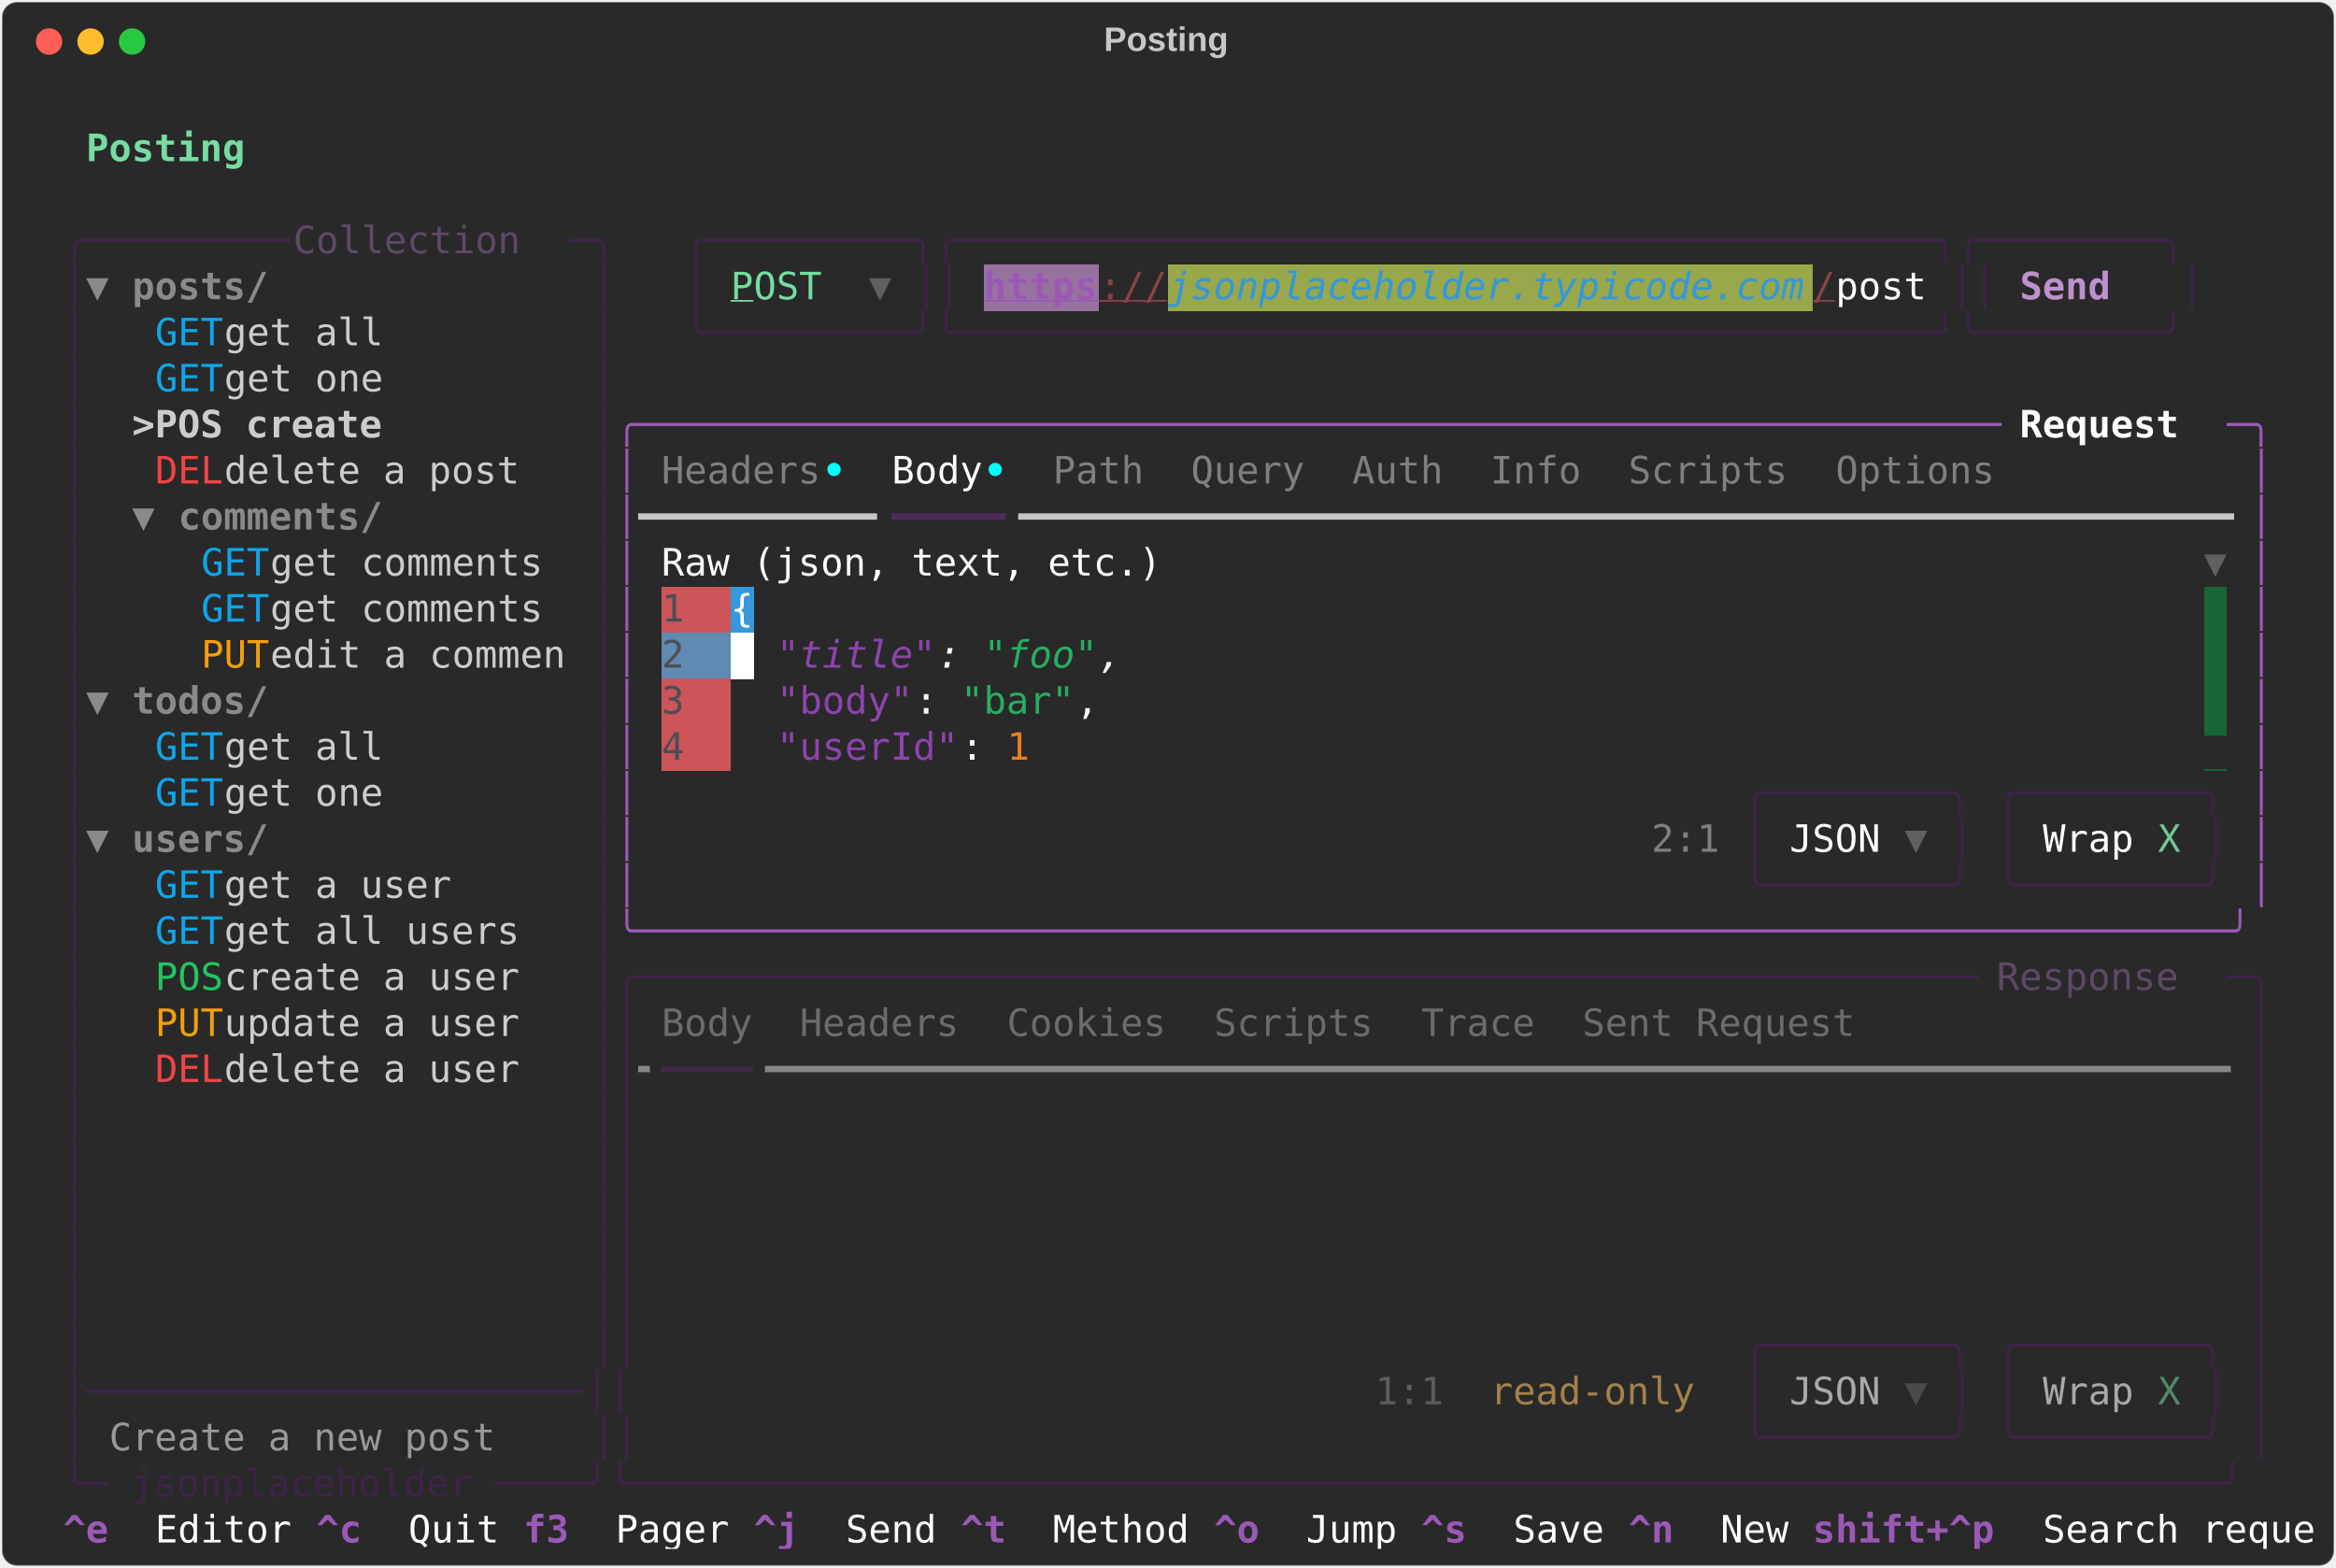
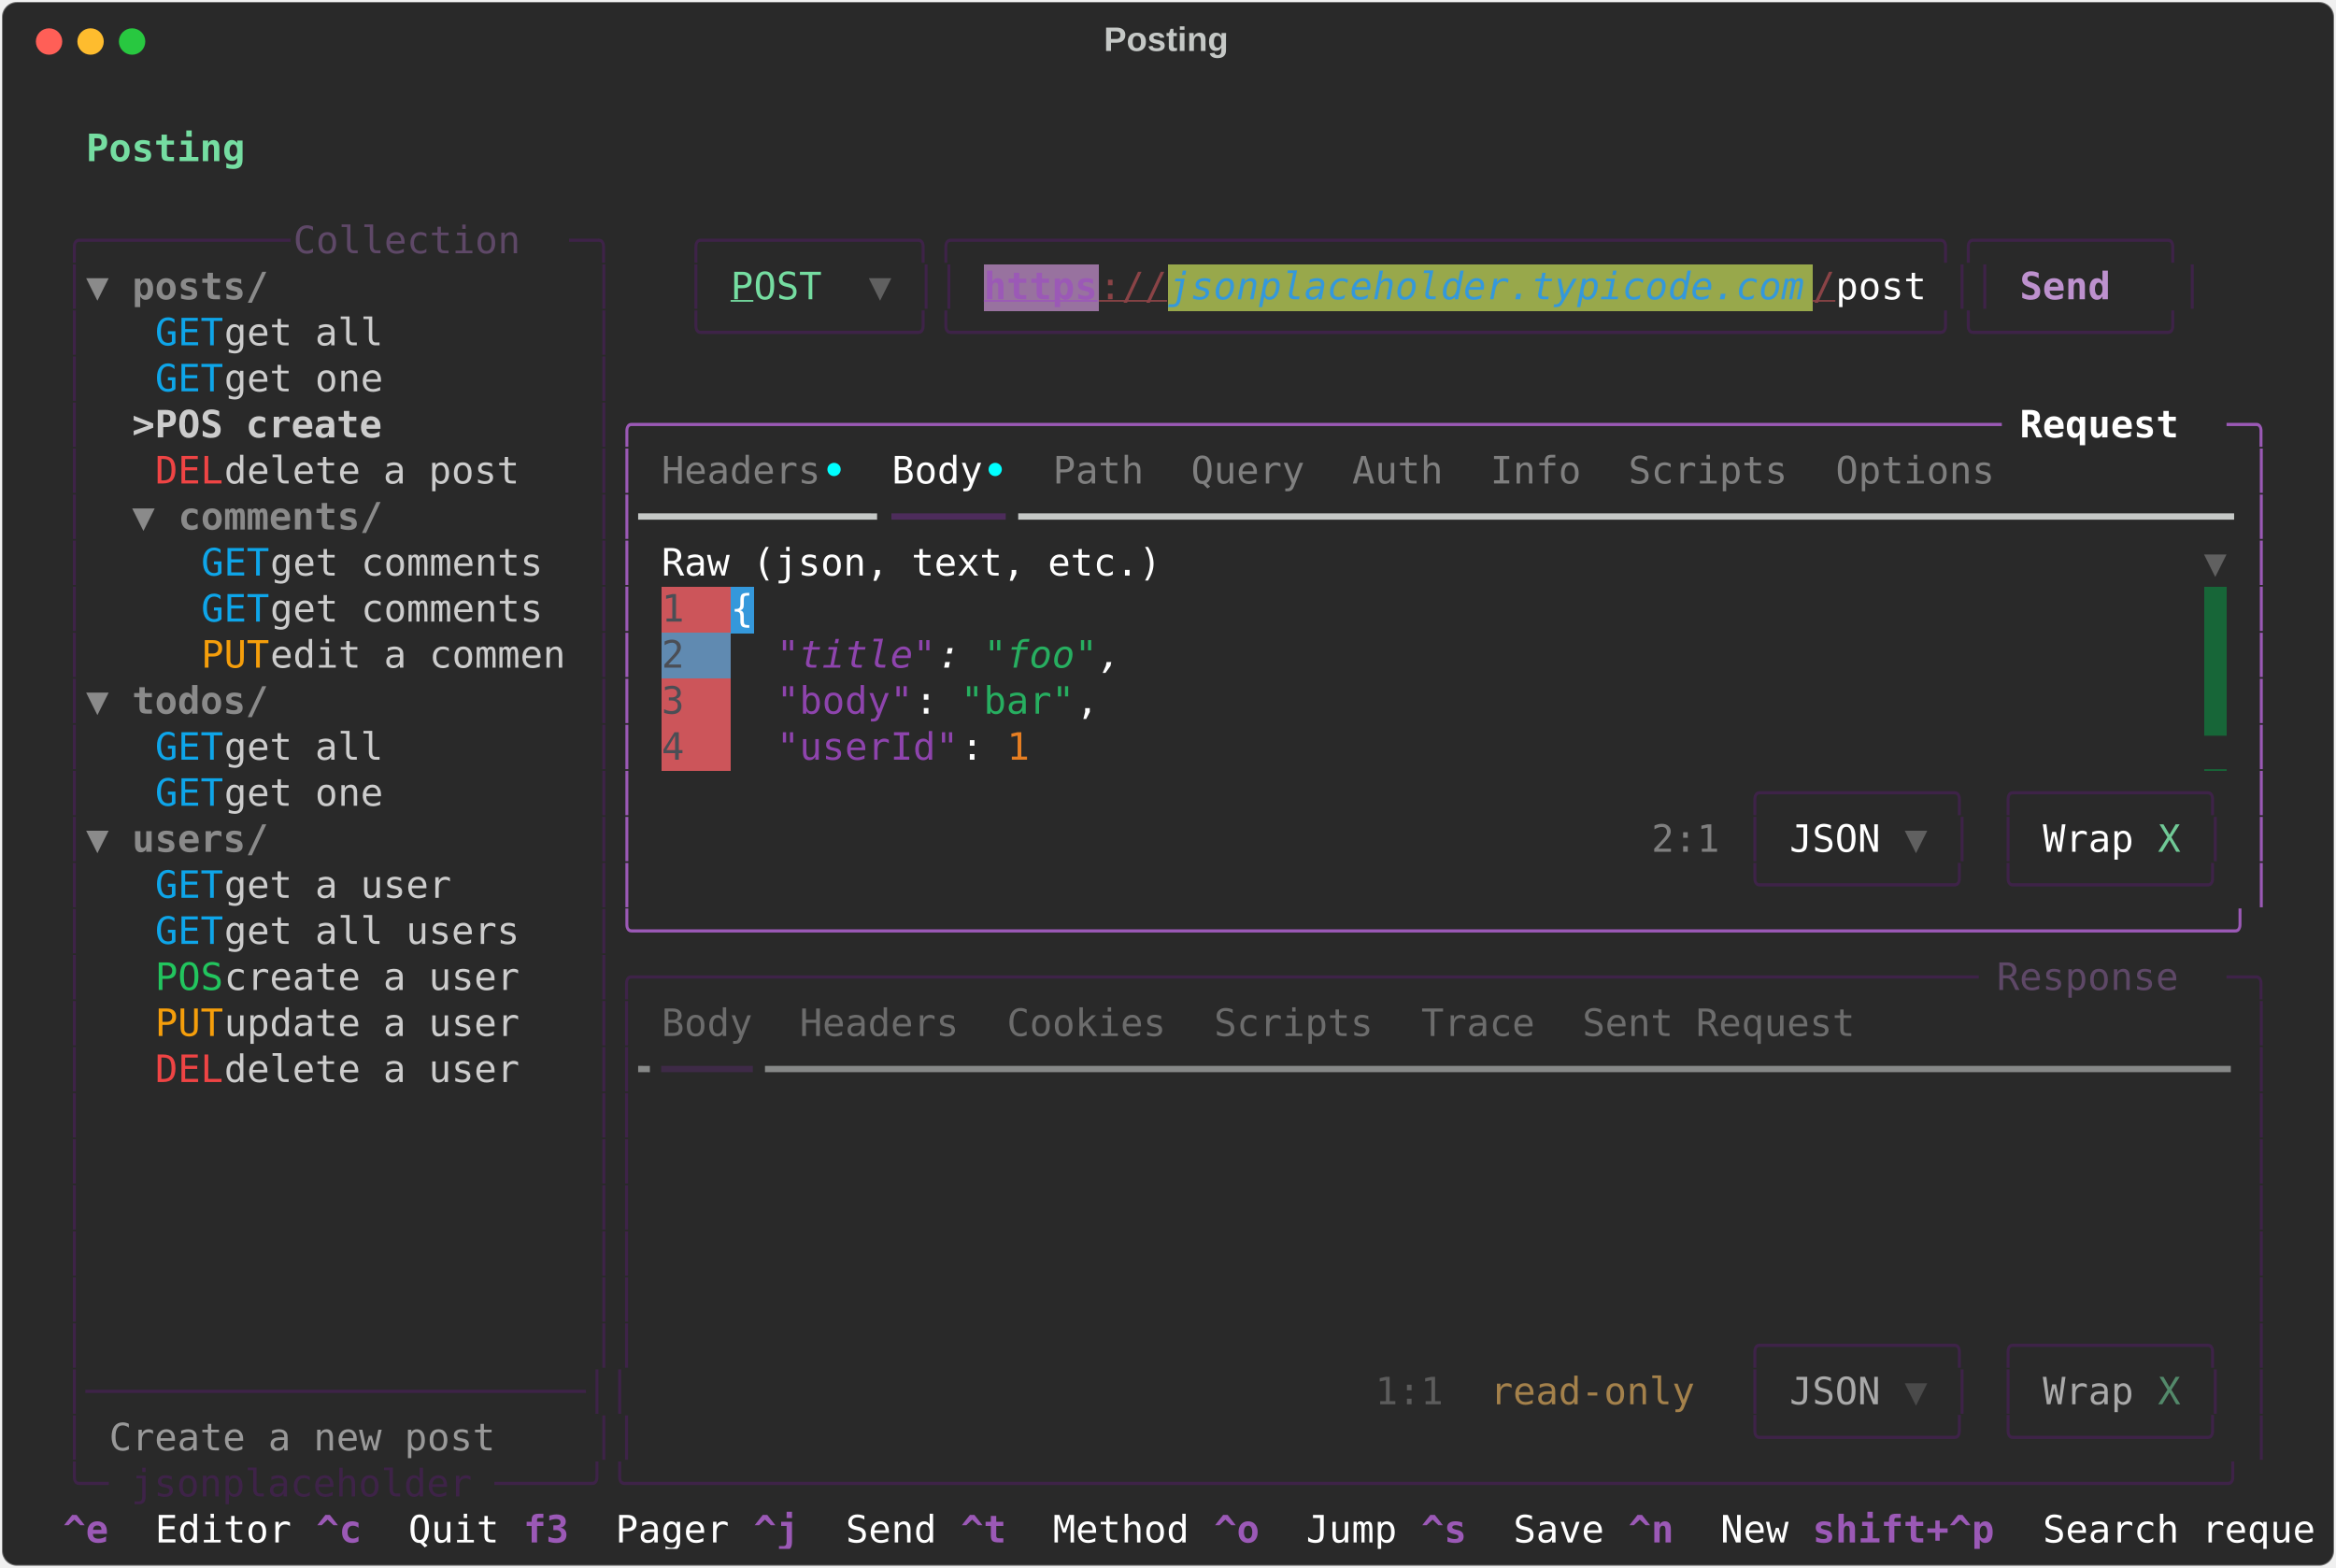
<svg xmlns="http://www.w3.org/2000/svg" class="rich-terminal" viewBox="0 0 1238 830.8">
  <style>

    @font-face {
        font-family: "Fira Code";
        src: local("FiraCode-Regular"),
                url("https://cdnjs.cloudflare.com/ajax/libs/firacode/6.2.0/woff2/FiraCode-Regular.woff2") format("woff2"),
                url("https://cdnjs.cloudflare.com/ajax/libs/firacode/6.2.0/woff/FiraCode-Regular.woff") format("woff");
        font-style: normal;
        font-weight: 400;
    }
    @font-face {
        font-family: "Fira Code";
        src: local("FiraCode-Bold"),
                url("https://cdnjs.cloudflare.com/ajax/libs/firacode/6.2.0/woff2/FiraCode-Bold.woff2") format("woff2"),
                url("https://cdnjs.cloudflare.com/ajax/libs/firacode/6.2.0/woff/FiraCode-Bold.woff") format("woff");
        font-style: bold;
        font-weight: 700;
    }

    .terminal-matrix {
        font-family: Fira Code, monospace;
        font-size: 20px;
        line-height: 24.4px;
        font-variant-east-asian: full-width;
    }

    .terminal-title {
        font-size: 18px;
        font-weight: bold;
        font-family: arial;
    }

    .terminal-r1 { fill: #c5c8c6 }
.terminal-r2 { fill: #75dda1;font-weight: bold }
.terminal-r3 { fill: #3e2348 }
.terminal-r4 { fill: #5e4867 }
.terminal-r5 { fill: #8a8a8a }
.terminal-r6 { fill: #8a8a8a;font-weight: bold }
.terminal-r7 { fill: #cccccc }
.terminal-r8 { fill: #75dda1;text-decoration: underline; }
.terminal-r9 { fill: #75dda1 }
.terminal-r10 { fill: #606060 }
.terminal-r11 { fill: #9b59b6;font-weight: bold;text-decoration: underline; }
.terminal-r12 { fill: #8a4346;text-decoration: underline; }
.terminal-r13 { fill: #3498db;font-style: italic; }
.terminal-r14 { fill: #ffffff }
.terminal-r15 { fill: #bd91ce;font-weight: bold }
.terminal-r16 { fill: #0ea5e9 }
.terminal-r17 { fill: #999999 }
.terminal-r18 { fill: #cccccc;font-weight: bold }
.terminal-r19 { fill: #9b59b6 }
.terminal-r20 { fill: #ffffff;font-weight: bold }
.terminal-r21 { fill: #ef4444 }
.terminal-r22 { fill: #7f7f7f }
.terminal-r23 { fill: #00ffff;font-weight: bold }
.terminal-r24 { fill: #4d2c5b }
.terminal-r25 { fill: #4b4e55 }
.terminal-r26 { fill: #292929 }
.terminal-r27 { fill: #f59e0b }
- .terminal-r28 { fill: #292929;font-style: italic; }
+ .terminal-r28 { fill: #ffffff;font-style: italic;;text-decoration: underline; }
.terminal-r29 { fill: #ffffff;font-style: italic; }
.terminal-r30 { fill: #8e44ad;font-style: italic; }
.terminal-r31 { fill: #27ae60;font-style: italic; }
.terminal-r32 { fill: #8e44ad }
.terminal-r33 { fill: #27ae60 }
.terminal-r34 { fill: #e67e22 }
.terminal-r35 { fill: #70c996 }
.terminal-r36 { fill: #22c55e }
.terminal-r37 { fill: #6c6c6c }
.terminal-r38 { fill: #868887 }
.terminal-r39 { fill: #3e2a47 }
.terminal-r40 { fill: #5c5c5c }
.terminal-r41 { fill: #a4814b }
.terminal-r42 { fill: #a9a9a9 }
.terminal-r43 { fill: #4a4a4a }
.terminal-r44 { fill: #53896a }
.terminal-r45 { fill: #9b59b6;font-weight: bold }
    </style>
  <defs>
    <clipPath id="terminal-clip-terminal">
      <rect x="0" y="0" width="1219.0" height="779.8" />
    </clipPath>
    <clipPath id="terminal-line-0">
      <rect x="0" y="1.5" width="1220" height="24.65" />
    </clipPath>
    <clipPath id="terminal-line-1">
      <rect x="0" y="25.9" width="1220" height="24.65" />
    </clipPath>
    <clipPath id="terminal-line-2">
      <rect x="0" y="50.3" width="1220" height="24.65" />
    </clipPath>
    <clipPath id="terminal-line-3">
      <rect x="0" y="74.7" width="1220" height="24.65" />
    </clipPath>
    <clipPath id="terminal-line-4">
      <rect x="0" y="99.1" width="1220" height="24.65" />
    </clipPath>
    <clipPath id="terminal-line-5">
      <rect x="0" y="123.5" width="1220" height="24.65" />
    </clipPath>
    <clipPath id="terminal-line-6">
      <rect x="0" y="147.9" width="1220" height="24.65" />
    </clipPath>
    <clipPath id="terminal-line-7">
      <rect x="0" y="172.3" width="1220" height="24.65" />
    </clipPath>
    <clipPath id="terminal-line-8">
      <rect x="0" y="196.7" width="1220" height="24.65" />
    </clipPath>
    <clipPath id="terminal-line-9">
      <rect x="0" y="221.1" width="1220" height="24.65" />
    </clipPath>
    <clipPath id="terminal-line-10">
      <rect x="0" y="245.5" width="1220" height="24.65" />
    </clipPath>
    <clipPath id="terminal-line-11">
      <rect x="0" y="269.9" width="1220" height="24.65" />
    </clipPath>
    <clipPath id="terminal-line-12">
      <rect x="0" y="294.3" width="1220" height="24.65" />
    </clipPath>
    <clipPath id="terminal-line-13">
      <rect x="0" y="318.7" width="1220" height="24.65" />
    </clipPath>
    <clipPath id="terminal-line-14">
      <rect x="0" y="343.1" width="1220" height="24.65" />
    </clipPath>
    <clipPath id="terminal-line-15">
      <rect x="0" y="367.5" width="1220" height="24.65" />
    </clipPath>
    <clipPath id="terminal-line-16">
      <rect x="0" y="391.9" width="1220" height="24.65" />
    </clipPath>
    <clipPath id="terminal-line-17">
      <rect x="0" y="416.3" width="1220" height="24.65" />
    </clipPath>
    <clipPath id="terminal-line-18">
      <rect x="0" y="440.7" width="1220" height="24.65" />
    </clipPath>
    <clipPath id="terminal-line-19">
      <rect x="0" y="465.1" width="1220" height="24.65" />
    </clipPath>
    <clipPath id="terminal-line-20">
      <rect x="0" y="489.5" width="1220" height="24.65" />
    </clipPath>
    <clipPath id="terminal-line-21">
      <rect x="0" y="513.9" width="1220" height="24.65" />
    </clipPath>
    <clipPath id="terminal-line-22">
      <rect x="0" y="538.3" width="1220" height="24.65" />
    </clipPath>
    <clipPath id="terminal-line-23">
      <rect x="0" y="562.7" width="1220" height="24.65" />
    </clipPath>
    <clipPath id="terminal-line-24">
      <rect x="0" y="587.1" width="1220" height="24.65" />
    </clipPath>
    <clipPath id="terminal-line-25">
      <rect x="0" y="611.5" width="1220" height="24.65" />
    </clipPath>
    <clipPath id="terminal-line-26">
      <rect x="0" y="635.9" width="1220" height="24.65" />
    </clipPath>
    <clipPath id="terminal-line-27">
      <rect x="0" y="660.3" width="1220" height="24.65" />
    </clipPath>
    <clipPath id="terminal-line-28">
      <rect x="0" y="684.7" width="1220" height="24.65" />
    </clipPath>
    <clipPath id="terminal-line-29">
      <rect x="0" y="709.1" width="1220" height="24.65" />
    </clipPath>
    <clipPath id="terminal-line-30">
      <rect x="0" y="733.5" width="1220" height="24.65" />
    </clipPath>
  </defs>
  <rect fill="#292929" stroke="rgba(255,255,255,0.35)" stroke-width="1" x="1" y="1" width="1236" height="828.8" rx="8" />
  <text class="terminal-title" fill="#c5c8c6" text-anchor="middle" x="618" y="27">Posting</text>
  <g transform="translate(26,22)">
    <circle cx="0" cy="0" r="7" fill="#ff5f57" />
    <circle cx="22" cy="0" r="7" fill="#febc2e" />
    <circle cx="44" cy="0" r="7" fill="#28c840" />
  </g>
  <g transform="translate(9, 41)" clip-path="url(#terminal-clip-terminal)">
    <rect fill="#98729f" x="512.4" y="99.1" width="61" height="24.65" shape-rendering="crispEdges" />
    <rect fill="#98a84b" x="610" y="99.1" width="341.6" height="24.65" shape-rendering="crispEdges" />
    <rect fill="#cc555a" x="341.6" y="269.9" width="36.6" height="24.65" shape-rendering="crispEdges" />
    <rect fill="#3498db" x="378.2" y="269.9" width="12.2" height="24.65" shape-rendering="crispEdges" />
    <rect fill="#176638" x="1159" y="269.9" width="12.2" height="24.65" shape-rendering="crispEdges" />
    <rect fill="#608ab1" x="341.6" y="294.3" width="36.6" height="24.65" shape-rendering="crispEdges" />
-     <rect fill="#ffffff" x="378.2" y="294.3" width="12.2" height="24.65" shape-rendering="crispEdges" />
    <rect fill="#176638" x="1159" y="294.3" width="12.2" height="24.65" shape-rendering="crispEdges" />
    <rect fill="#cc555a" x="341.6" y="318.7" width="36.6" height="24.65" shape-rendering="crispEdges" />
    <rect fill="#176638" x="1159" y="318.7" width="12.2" height="24.65" shape-rendering="crispEdges" />
    <rect fill="#cc555a" x="341.6" y="343.1" width="36.6" height="24.65" shape-rendering="crispEdges" />
    <rect fill="#176638" x="1159" y="343.1" width="12.2" height="24.65" shape-rendering="crispEdges" />
    <g class="terminal-matrix">
      <text class="terminal-r1" x="1220" y="20" textLength="12.2" clip-path="url(#terminal-line-0)">
</text>
      <text class="terminal-r2" x="36.6" y="44.4" textLength="85.4" clip-path="url(#terminal-line-1)">Posting</text>
      <text class="terminal-r1" x="1220" y="44.4" textLength="12.2" clip-path="url(#terminal-line-1)">
</text>
      <text class="terminal-r1" x="1220" y="68.8" textLength="12.2" clip-path="url(#terminal-line-2)">
</text>
      <text class="terminal-r3" x="24.4" y="93.2" textLength="122" clip-path="url(#terminal-line-3)">╭─────────</text>
      <text class="terminal-r4" x="146.4" y="93.2" textLength="146.4" clip-path="url(#terminal-line-3)"> Collection </text>
      <text class="terminal-r3" x="292.8" y="93.2" textLength="24.4" clip-path="url(#terminal-line-3)">─╮</text>
      <text class="terminal-r3" x="353.8" y="93.2" textLength="805.2" clip-path="url(#terminal-line-3)">╭─────────╮╭───────────────────────────────────────────╮╭────────╮</text>
      <text class="terminal-r1" x="1220" y="93.2" textLength="12.2" clip-path="url(#terminal-line-3)">
</text>
      <text class="terminal-r3" x="24.4" y="117.6" textLength="12.2" clip-path="url(#terminal-line-4)">│</text>
      <text class="terminal-r5" x="36.6" y="117.6" textLength="24.4" clip-path="url(#terminal-line-4)">▼ </text>
      <text class="terminal-r6" x="61" y="117.6" textLength="73.2" clip-path="url(#terminal-line-4)">posts/</text>
      <text class="terminal-r3" x="305" y="117.6" textLength="12.2" clip-path="url(#terminal-line-4)">│</text>
      <text class="terminal-r3" x="353.8" y="117.6" textLength="12.2" clip-path="url(#terminal-line-4)">│</text>
      <text class="terminal-r8" x="378.2" y="117.6" textLength="12.2" clip-path="url(#terminal-line-4)">P</text>
      <text class="terminal-r9" x="390.4" y="117.6" textLength="36.6" clip-path="url(#terminal-line-4)">OST</text>
      <text class="terminal-r10" x="451.4" y="117.6" textLength="12.2" clip-path="url(#terminal-line-4)">▼</text>
      <text class="terminal-r3" x="475.8" y="117.6" textLength="24.4" clip-path="url(#terminal-line-4)">││</text>
      <text class="terminal-r11" x="512.4" y="117.6" textLength="61" clip-path="url(#terminal-line-4)">https</text>
      <text class="terminal-r12" x="573.4" y="117.6" textLength="36.6" clip-path="url(#terminal-line-4)">://</text>
      <text class="terminal-r13" x="610" y="117.6" textLength="341.6" clip-path="url(#terminal-line-4)">jsonplaceholder.typicode.com</text>
      <text class="terminal-r12" x="951.6" y="117.6" textLength="12.2" clip-path="url(#terminal-line-4)">/</text>
      <text class="terminal-r14" x="963.8" y="117.6" textLength="48.8" clip-path="url(#terminal-line-4)">post</text>
      <text class="terminal-r3" x="1024.8" y="117.6" textLength="24.4" clip-path="url(#terminal-line-4)">││</text>
      <text class="terminal-r15" x="1061.4" y="117.6" textLength="73.2" clip-path="url(#terminal-line-4)"> Send </text>
      <text class="terminal-r3" x="1146.8" y="117.6" textLength="12.2" clip-path="url(#terminal-line-4)">│</text>
      <text class="terminal-r1" x="1220" y="117.6" textLength="12.2" clip-path="url(#terminal-line-4)">
</text>
      <text class="terminal-r3" x="24.4" y="142" textLength="12.2" clip-path="url(#terminal-line-5)">│</text>
      <text class="terminal-r16" x="73.2" y="142" textLength="36.6" clip-path="url(#terminal-line-5)">GET</text>
      <text class="terminal-r7" x="109.8" y="142" textLength="97.6" clip-path="url(#terminal-line-5)"> get all</text>
      <text class="terminal-r3" x="305" y="142" textLength="12.2" clip-path="url(#terminal-line-5)">│</text>
      <text class="terminal-r3" x="353.8" y="142" textLength="805.2" clip-path="url(#terminal-line-5)">╰─────────╯╰───────────────────────────────────────────╯╰────────╯</text>
      <text class="terminal-r1" x="1220" y="142" textLength="12.2" clip-path="url(#terminal-line-5)">
</text>
      <text class="terminal-r3" x="24.4" y="166.4" textLength="12.2" clip-path="url(#terminal-line-6)">│</text>
      <text class="terminal-r16" x="73.2" y="166.4" textLength="36.6" clip-path="url(#terminal-line-6)">GET</text>
      <text class="terminal-r7" x="109.8" y="166.4" textLength="97.6" clip-path="url(#terminal-line-6)"> get one</text>
      <text class="terminal-r3" x="305" y="166.4" textLength="12.2" clip-path="url(#terminal-line-6)">│</text>
      <text class="terminal-r1" x="1220" y="166.4" textLength="12.2" clip-path="url(#terminal-line-6)">
</text>
      <text class="terminal-r3" x="24.4" y="190.8" textLength="12.2" clip-path="url(#terminal-line-7)">│</text>
      <text class="terminal-r18" x="61" y="190.8" textLength="134.2" clip-path="url(#terminal-line-7)">&gt;POS create</text>
      <text class="terminal-r3" x="305" y="190.8" textLength="12.2" clip-path="url(#terminal-line-7)">│</text>
      <text class="terminal-r19" x="317.2" y="190.8" textLength="744.2" clip-path="url(#terminal-line-7)">╭────────────────────────────────────────────────────────────</text>
      <text class="terminal-r20" x="1061.4" y="190.8" textLength="109.8" clip-path="url(#terminal-line-7)"> Request </text>
      <text class="terminal-r19" x="1171.2" y="190.8" textLength="24.4" clip-path="url(#terminal-line-7)">─╮</text>
      <text class="terminal-r1" x="1220" y="190.8" textLength="12.2" clip-path="url(#terminal-line-7)">
</text>
      <text class="terminal-r3" x="24.4" y="215.2" textLength="12.2" clip-path="url(#terminal-line-8)">│</text>
      <text class="terminal-r21" x="73.2" y="215.2" textLength="36.6" clip-path="url(#terminal-line-8)">DEL</text>
      <text class="terminal-r7" x="109.8" y="215.2" textLength="170.8" clip-path="url(#terminal-line-8)"> delete a post</text>
      <text class="terminal-r3" x="305" y="215.2" textLength="12.2" clip-path="url(#terminal-line-8)">│</text>
      <text class="terminal-r19" x="317.2" y="215.2" textLength="12.2" clip-path="url(#terminal-line-8)">│</text>
      <text class="terminal-r22" x="341.6" y="215.2" textLength="85.4" clip-path="url(#terminal-line-8)">Headers</text>
      <text class="terminal-r23" x="427" y="215.2" textLength="12.2" clip-path="url(#terminal-line-8)">•</text>
      <text class="terminal-r14" x="463.6" y="215.2" textLength="48.8" clip-path="url(#terminal-line-8)">Body</text>
      <text class="terminal-r23" x="512.4" y="215.2" textLength="12.2" clip-path="url(#terminal-line-8)">•</text>
      <text class="terminal-r22" x="549" y="215.2" textLength="48.8" clip-path="url(#terminal-line-8)">Path</text>
      <text class="terminal-r22" x="622.2" y="215.2" textLength="61" clip-path="url(#terminal-line-8)">Query</text>
      <text class="terminal-r22" x="707.6" y="215.2" textLength="48.8" clip-path="url(#terminal-line-8)">Auth</text>
      <text class="terminal-r22" x="780.8" y="215.2" textLength="48.8" clip-path="url(#terminal-line-8)">Info</text>
      <text class="terminal-r22" x="854" y="215.2" textLength="85.4" clip-path="url(#terminal-line-8)">Scripts</text>
      <text class="terminal-r22" x="963.8" y="215.2" textLength="85.4" clip-path="url(#terminal-line-8)">Options</text>
      <text class="terminal-r19" x="1183.4" y="215.2" textLength="12.2" clip-path="url(#terminal-line-8)">│</text>
      <text class="terminal-r1" x="1220" y="215.2" textLength="12.2" clip-path="url(#terminal-line-8)">
</text>
      <text class="terminal-r3" x="24.4" y="239.6" textLength="12.2" clip-path="url(#terminal-line-9)">│</text>
      <text class="terminal-r5" x="61" y="239.6" textLength="24.4" clip-path="url(#terminal-line-9)">▼ </text>
      <text class="terminal-r6" x="85.4" y="239.6" textLength="109.8" clip-path="url(#terminal-line-9)">comments/</text>
      <text class="terminal-r3" x="305" y="239.6" textLength="12.2" clip-path="url(#terminal-line-9)">│</text>
      <text class="terminal-r19" x="317.2" y="239.6" textLength="12.2" clip-path="url(#terminal-line-9)">│</text>
      <text class="terminal-r1" x="329.4" y="239.6" textLength="134.2" clip-path="url(#terminal-line-9)">━━━━━━━━━━╸</text>
      <text class="terminal-r24" x="463.6" y="239.6" textLength="61" clip-path="url(#terminal-line-9)">━━━━━</text>
      <text class="terminal-r1" x="524.6" y="239.6" textLength="658.8" clip-path="url(#terminal-line-9)">╺━━━━━━━━━━━━━━━━━━━━━━━━━━━━━━━━━━━━━━━━━━━━━━━━━━━━━</text>
      <text class="terminal-r19" x="1183.4" y="239.6" textLength="12.2" clip-path="url(#terminal-line-9)">│</text>
      <text class="terminal-r1" x="1220" y="239.6" textLength="12.2" clip-path="url(#terminal-line-9)">
</text>
      <text class="terminal-r3" x="24.4" y="264" textLength="12.2" clip-path="url(#terminal-line-10)">│</text>
      <text class="terminal-r16" x="97.6" y="264" textLength="36.6" clip-path="url(#terminal-line-10)">GET</text>
      <text class="terminal-r7" x="134.2" y="264" textLength="158.6" clip-path="url(#terminal-line-10)"> get comments</text>
      <text class="terminal-r3" x="305" y="264" textLength="12.2" clip-path="url(#terminal-line-10)">│</text>
      <text class="terminal-r19" x="317.2" y="264" textLength="12.2" clip-path="url(#terminal-line-10)">│</text>
      <text class="terminal-r14" x="341.6" y="264" textLength="268.4" clip-path="url(#terminal-line-10)">Raw (json, text, etc.)</text>
      <text class="terminal-r10" x="1159" y="264" textLength="12.2" clip-path="url(#terminal-line-10)">▼</text>
      <text class="terminal-r19" x="1183.4" y="264" textLength="12.2" clip-path="url(#terminal-line-10)">│</text>
      <text class="terminal-r1" x="1220" y="264" textLength="12.2" clip-path="url(#terminal-line-10)">
</text>
      <text class="terminal-r3" x="24.4" y="288.4" textLength="12.2" clip-path="url(#terminal-line-11)">│</text>
      <text class="terminal-r16" x="97.6" y="288.4" textLength="36.6" clip-path="url(#terminal-line-11)">GET</text>
      <text class="terminal-r7" x="134.2" y="288.4" textLength="170.8" clip-path="url(#terminal-line-11)"> get comments </text>
      <text class="terminal-r3" x="305" y="288.4" textLength="12.2" clip-path="url(#terminal-line-11)">│</text>
      <text class="terminal-r19" x="317.2" y="288.4" textLength="12.2" clip-path="url(#terminal-line-11)">│</text>
      <text class="terminal-r25" x="341.6" y="288.4" textLength="36.6" clip-path="url(#terminal-line-11)">1  </text>
      <text class="terminal-r14" x="378.2" y="288.4" textLength="12.2" clip-path="url(#terminal-line-11)">{</text>
      <text class="terminal-r19" x="1183.4" y="288.4" textLength="12.2" clip-path="url(#terminal-line-11)">│</text>
      <text class="terminal-r1" x="1220" y="288.4" textLength="12.2" clip-path="url(#terminal-line-11)">
</text>
      <text class="terminal-r3" x="24.4" y="312.8" textLength="12.2" clip-path="url(#terminal-line-12)">│</text>
      <text class="terminal-r27" x="97.6" y="312.8" textLength="36.6" clip-path="url(#terminal-line-12)">PUT</text>
      <text class="terminal-r7" x="134.2" y="312.8" textLength="170.8" clip-path="url(#terminal-line-12)"> edit a commen</text>
      <text class="terminal-r3" x="305" y="312.8" textLength="12.2" clip-path="url(#terminal-line-12)">│</text>
      <text class="terminal-r19" x="317.2" y="312.8" textLength="12.2" clip-path="url(#terminal-line-12)">│</text>
      <text class="terminal-r25" x="341.6" y="312.8" textLength="36.6" clip-path="url(#terminal-line-12)">2  </text>
      <text class="terminal-r30" x="402.6" y="312.8" textLength="85.4" clip-path="url(#terminal-line-12)">"title"</text>
      <text class="terminal-r29" x="488" y="312.8" textLength="24.4" clip-path="url(#terminal-line-12)">: </text>
      <text class="terminal-r31" x="512.4" y="312.8" textLength="61" clip-path="url(#terminal-line-12)">"foo"</text>
      <text class="terminal-r29" x="573.4" y="312.8" textLength="585.6" clip-path="url(#terminal-line-12)">,                                               </text>
      <text class="terminal-r19" x="1183.4" y="312.8" textLength="12.2" clip-path="url(#terminal-line-12)">│</text>
      <text class="terminal-r1" x="1220" y="312.8" textLength="12.2" clip-path="url(#terminal-line-12)">
</text>
      <text class="terminal-r3" x="24.4" y="337.2" textLength="12.2" clip-path="url(#terminal-line-13)">│</text>
      <text class="terminal-r5" x="36.6" y="337.2" textLength="24.4" clip-path="url(#terminal-line-13)">▼ </text>
      <text class="terminal-r6" x="61" y="337.2" textLength="73.2" clip-path="url(#terminal-line-13)">todos/</text>
      <text class="terminal-r3" x="305" y="337.2" textLength="12.2" clip-path="url(#terminal-line-13)">│</text>
      <text class="terminal-r19" x="317.2" y="337.2" textLength="12.2" clip-path="url(#terminal-line-13)">│</text>
      <text class="terminal-r25" x="341.6" y="337.2" textLength="36.6" clip-path="url(#terminal-line-13)">3  </text>
      <text class="terminal-r32" x="402.6" y="337.2" textLength="73.2" clip-path="url(#terminal-line-13)">"body"</text>
      <text class="terminal-r14" x="475.8" y="337.2" textLength="24.4" clip-path="url(#terminal-line-13)">: </text>
      <text class="terminal-r33" x="500.2" y="337.2" textLength="61" clip-path="url(#terminal-line-13)">"bar"</text>
      <text class="terminal-r14" x="561.2" y="337.2" textLength="597.8" clip-path="url(#terminal-line-13)">,                                                </text>
      <text class="terminal-r19" x="1183.4" y="337.2" textLength="12.2" clip-path="url(#terminal-line-13)">│</text>
      <text class="terminal-r1" x="1220" y="337.2" textLength="12.2" clip-path="url(#terminal-line-13)">
</text>
      <text class="terminal-r3" x="24.4" y="361.6" textLength="12.2" clip-path="url(#terminal-line-14)">│</text>
      <text class="terminal-r16" x="73.2" y="361.6" textLength="36.6" clip-path="url(#terminal-line-14)">GET</text>
      <text class="terminal-r7" x="109.8" y="361.6" textLength="97.6" clip-path="url(#terminal-line-14)"> get all</text>
      <text class="terminal-r3" x="305" y="361.6" textLength="12.2" clip-path="url(#terminal-line-14)">│</text>
      <text class="terminal-r19" x="317.2" y="361.6" textLength="12.2" clip-path="url(#terminal-line-14)">│</text>
      <text class="terminal-r25" x="341.6" y="361.6" textLength="36.6" clip-path="url(#terminal-line-14)">4  </text>
      <text class="terminal-r32" x="402.6" y="361.6" textLength="97.6" clip-path="url(#terminal-line-14)">"userId"</text>
      <text class="terminal-r14" x="500.2" y="361.6" textLength="24.4" clip-path="url(#terminal-line-14)">: </text>
      <text class="terminal-r34" x="524.6" y="361.6" textLength="12.2" clip-path="url(#terminal-line-14)">1</text>
      <text class="terminal-r26" x="1159" y="361.6" textLength="12.2" clip-path="url(#terminal-line-14)">▆</text>
      <text class="terminal-r19" x="1183.4" y="361.6" textLength="12.2" clip-path="url(#terminal-line-14)">│</text>
      <text class="terminal-r1" x="1220" y="361.6" textLength="12.2" clip-path="url(#terminal-line-14)">
</text>
      <text class="terminal-r3" x="24.4" y="386" textLength="12.2" clip-path="url(#terminal-line-15)">│</text>
      <text class="terminal-r16" x="73.2" y="386" textLength="36.6" clip-path="url(#terminal-line-15)">GET</text>
      <text class="terminal-r7" x="109.8" y="386" textLength="97.6" clip-path="url(#terminal-line-15)"> get one</text>
      <text class="terminal-r3" x="305" y="386" textLength="12.2" clip-path="url(#terminal-line-15)">│</text>
      <text class="terminal-r19" x="317.2" y="386" textLength="12.2" clip-path="url(#terminal-line-15)">│</text>
      <text class="terminal-r3" x="915" y="386" textLength="122" clip-path="url(#terminal-line-15)">╭────────╮</text>
      <text class="terminal-r3" x="1049.2" y="386" textLength="122" clip-path="url(#terminal-line-15)">╭────────╮</text>
      <text class="terminal-r19" x="1183.4" y="386" textLength="12.2" clip-path="url(#terminal-line-15)">│</text>
      <text class="terminal-r1" x="1220" y="386" textLength="12.2" clip-path="url(#terminal-line-15)">
</text>
      <text class="terminal-r3" x="24.4" y="410.4" textLength="12.2" clip-path="url(#terminal-line-16)">│</text>
      <text class="terminal-r5" x="36.6" y="410.4" textLength="24.4" clip-path="url(#terminal-line-16)">▼ </text>
      <text class="terminal-r6" x="61" y="410.4" textLength="73.2" clip-path="url(#terminal-line-16)">users/</text>
      <text class="terminal-r3" x="305" y="410.4" textLength="12.2" clip-path="url(#terminal-line-16)">│</text>
      <text class="terminal-r19" x="317.2" y="410.4" textLength="12.2" clip-path="url(#terminal-line-16)">│</text>
      <text class="terminal-r22" x="866.2" y="410.4" textLength="36.6" clip-path="url(#terminal-line-16)">2:1</text>
      <text class="terminal-r3" x="915" y="410.4" textLength="12.2" clip-path="url(#terminal-line-16)">│</text>
      <text class="terminal-r14" x="939.4" y="410.4" textLength="48.8" clip-path="url(#terminal-line-16)">JSON</text>
      <text class="terminal-r10" x="1000.4" y="410.4" textLength="12.2" clip-path="url(#terminal-line-16)">▼</text>
      <text class="terminal-r3" x="1024.8" y="410.4" textLength="12.2" clip-path="url(#terminal-line-16)">│</text>
      <text class="terminal-r3" x="1049.2" y="410.4" textLength="12.2" clip-path="url(#terminal-line-16)">│</text>
      <text class="terminal-r14" x="1073.6" y="410.4" textLength="48.8" clip-path="url(#terminal-line-16)">Wrap</text>
      <text class="terminal-r35" x="1134.6" y="410.4" textLength="12.2" clip-path="url(#terminal-line-16)">X</text>
      <text class="terminal-r3" x="1159" y="410.4" textLength="12.2" clip-path="url(#terminal-line-16)">│</text>
      <text class="terminal-r19" x="1183.4" y="410.4" textLength="12.2" clip-path="url(#terminal-line-16)">│</text>
      <text class="terminal-r1" x="1220" y="410.4" textLength="12.2" clip-path="url(#terminal-line-16)">
</text>
      <text class="terminal-r3" x="24.4" y="434.8" textLength="12.2" clip-path="url(#terminal-line-17)">│</text>
      <text class="terminal-r16" x="73.2" y="434.8" textLength="36.6" clip-path="url(#terminal-line-17)">GET</text>
      <text class="terminal-r7" x="109.8" y="434.8" textLength="134.2" clip-path="url(#terminal-line-17)"> get a user</text>
      <text class="terminal-r3" x="305" y="434.8" textLength="12.2" clip-path="url(#terminal-line-17)">│</text>
      <text class="terminal-r19" x="317.2" y="434.8" textLength="12.2" clip-path="url(#terminal-line-17)">│</text>
      <text class="terminal-r3" x="915" y="434.8" textLength="122" clip-path="url(#terminal-line-17)">╰────────╯</text>
      <text class="terminal-r3" x="1049.2" y="434.8" textLength="122" clip-path="url(#terminal-line-17)">╰────────╯</text>
      <text class="terminal-r19" x="1183.4" y="434.8" textLength="12.2" clip-path="url(#terminal-line-17)">│</text>
      <text class="terminal-r1" x="1220" y="434.8" textLength="12.2" clip-path="url(#terminal-line-17)">
</text>
      <text class="terminal-r3" x="24.4" y="459.2" textLength="12.2" clip-path="url(#terminal-line-18)">│</text>
      <text class="terminal-r16" x="73.2" y="459.2" textLength="36.6" clip-path="url(#terminal-line-18)">GET</text>
      <text class="terminal-r7" x="109.8" y="459.2" textLength="170.8" clip-path="url(#terminal-line-18)"> get all users</text>
      <text class="terminal-r3" x="305" y="459.2" textLength="12.2" clip-path="url(#terminal-line-18)">│</text>
      <text class="terminal-r19" x="317.2" y="459.2" textLength="878.4" clip-path="url(#terminal-line-18)">╰──────────────────────────────────────────────────────────────────────╯</text>
      <text class="terminal-r1" x="1220" y="459.2" textLength="12.2" clip-path="url(#terminal-line-18)">
</text>
      <text class="terminal-r3" x="24.4" y="483.6" textLength="12.2" clip-path="url(#terminal-line-19)">│</text>
      <text class="terminal-r36" x="73.2" y="483.6" textLength="36.6" clip-path="url(#terminal-line-19)">POS</text>
      <text class="terminal-r7" x="109.8" y="483.6" textLength="170.8" clip-path="url(#terminal-line-19)"> create a user</text>
      <text class="terminal-r3" x="305" y="483.6" textLength="744.2" clip-path="url(#terminal-line-19)">│╭───────────────────────────────────────────────────────────</text>
      <text class="terminal-r4" x="1049.2" y="483.6" textLength="122" clip-path="url(#terminal-line-19)"> Response </text>
      <text class="terminal-r3" x="1171.2" y="483.6" textLength="24.4" clip-path="url(#terminal-line-19)">─╮</text>
      <text class="terminal-r1" x="1220" y="483.6" textLength="12.2" clip-path="url(#terminal-line-19)">
</text>
      <text class="terminal-r3" x="24.4" y="508" textLength="12.2" clip-path="url(#terminal-line-20)">│</text>
      <text class="terminal-r27" x="73.2" y="508" textLength="36.6" clip-path="url(#terminal-line-20)">PUT</text>
      <text class="terminal-r7" x="109.8" y="508" textLength="170.8" clip-path="url(#terminal-line-20)"> update a user</text>
      <text class="terminal-r3" x="305" y="508" textLength="24.4" clip-path="url(#terminal-line-20)">││</text>
      <text class="terminal-r37" x="341.6" y="508" textLength="48.8" clip-path="url(#terminal-line-20)">Body</text>
      <text class="terminal-r37" x="414.8" y="508" textLength="85.4" clip-path="url(#terminal-line-20)">Headers</text>
      <text class="terminal-r37" x="524.6" y="508" textLength="85.4" clip-path="url(#terminal-line-20)">Cookies</text>
      <text class="terminal-r37" x="634.4" y="508" textLength="85.4" clip-path="url(#terminal-line-20)">Scripts</text>
      <text class="terminal-r37" x="744.2" y="508" textLength="61" clip-path="url(#terminal-line-20)">Trace</text>
      <text class="terminal-r37" x="829.6" y="508" textLength="146.4" clip-path="url(#terminal-line-20)">Sent Request</text>
      <text class="terminal-r3" x="1183.4" y="508" textLength="12.2" clip-path="url(#terminal-line-20)">│</text>
      <text class="terminal-r1" x="1220" y="508" textLength="12.2" clip-path="url(#terminal-line-20)">
</text>
      <text class="terminal-r3" x="24.4" y="532.4" textLength="12.2" clip-path="url(#terminal-line-21)">│</text>
      <text class="terminal-r21" x="73.2" y="532.4" textLength="36.6" clip-path="url(#terminal-line-21)">DEL</text>
      <text class="terminal-r7" x="109.8" y="532.4" textLength="170.8" clip-path="url(#terminal-line-21)"> delete a user</text>
      <text class="terminal-r3" x="305" y="532.4" textLength="24.4" clip-path="url(#terminal-line-21)">││</text>
      <text class="terminal-r38" x="329.4" y="532.4" textLength="12.2" clip-path="url(#terminal-line-21)">╸</text>
      <text class="terminal-r39" x="341.6" y="532.4" textLength="48.8" clip-path="url(#terminal-line-21)">━━━━</text>
      <text class="terminal-r38" x="390.4" y="532.4" textLength="793" clip-path="url(#terminal-line-21)">╺━━━━━━━━━━━━━━━━━━━━━━━━━━━━━━━━━━━━━━━━━━━━━━━━━━━━━━━━━━━━━━━━</text>
      <text class="terminal-r3" x="1183.4" y="532.4" textLength="12.2" clip-path="url(#terminal-line-21)">│</text>
      <text class="terminal-r1" x="1220" y="532.4" textLength="12.2" clip-path="url(#terminal-line-21)">
</text>
      <text class="terminal-r3" x="24.4" y="556.8" textLength="12.2" clip-path="url(#terminal-line-22)">│</text>
      <text class="terminal-r3" x="305" y="556.8" textLength="24.4" clip-path="url(#terminal-line-22)">││</text>
      <text class="terminal-r3" x="1183.4" y="556.8" textLength="12.2" clip-path="url(#terminal-line-22)">│</text>
      <text class="terminal-r1" x="1220" y="556.8" textLength="12.2" clip-path="url(#terminal-line-22)">
</text>
      <text class="terminal-r3" x="24.4" y="581.2" textLength="12.2" clip-path="url(#terminal-line-23)">│</text>
      <text class="terminal-r3" x="305" y="581.2" textLength="24.4" clip-path="url(#terminal-line-23)">││</text>
      <text class="terminal-r3" x="1183.4" y="581.2" textLength="12.2" clip-path="url(#terminal-line-23)">│</text>
      <text class="terminal-r1" x="1220" y="581.2" textLength="12.2" clip-path="url(#terminal-line-23)">
</text>
      <text class="terminal-r3" x="24.4" y="605.6" textLength="12.2" clip-path="url(#terminal-line-24)">│</text>
      <text class="terminal-r3" x="305" y="605.6" textLength="24.4" clip-path="url(#terminal-line-24)">││</text>
      <text class="terminal-r3" x="1183.4" y="605.6" textLength="12.2" clip-path="url(#terminal-line-24)">│</text>
      <text class="terminal-r1" x="1220" y="605.6" textLength="12.2" clip-path="url(#terminal-line-24)">
</text>
      <text class="terminal-r3" x="24.4" y="630" textLength="12.2" clip-path="url(#terminal-line-25)">│</text>
      <text class="terminal-r3" x="305" y="630" textLength="24.4" clip-path="url(#terminal-line-25)">││</text>
      <text class="terminal-r3" x="1183.4" y="630" textLength="12.2" clip-path="url(#terminal-line-25)">│</text>
      <text class="terminal-r1" x="1220" y="630" textLength="12.2" clip-path="url(#terminal-line-25)">
</text>
      <text class="terminal-r3" x="24.4" y="654.4" textLength="12.2" clip-path="url(#terminal-line-26)">│</text>
      <text class="terminal-r3" x="305" y="654.4" textLength="24.4" clip-path="url(#terminal-line-26)">││</text>
      <text class="terminal-r3" x="1183.4" y="654.4" textLength="12.2" clip-path="url(#terminal-line-26)">│</text>
      <text class="terminal-r1" x="1220" y="654.4" textLength="12.2" clip-path="url(#terminal-line-26)">
</text>
      <text class="terminal-r3" x="24.4" y="678.8" textLength="12.2" clip-path="url(#terminal-line-27)">│</text>
      <text class="terminal-r3" x="305" y="678.8" textLength="24.4" clip-path="url(#terminal-line-27)">││</text>
      <text class="terminal-r3" x="915" y="678.8" textLength="122" clip-path="url(#terminal-line-27)">╭────────╮</text>
      <text class="terminal-r3" x="1049.2" y="678.8" textLength="122" clip-path="url(#terminal-line-27)">╭────────╮</text>
      <text class="terminal-r3" x="1183.4" y="678.8" textLength="12.2" clip-path="url(#terminal-line-27)">│</text>
      <text class="terminal-r1" x="1220" y="678.8" textLength="12.2" clip-path="url(#terminal-line-27)">
</text>
      <text class="terminal-r3" x="24.4" y="703.2" textLength="305" clip-path="url(#terminal-line-28)">│──────────────────────││</text>
      <text class="terminal-r40" x="719.8" y="703.2" textLength="36.6" clip-path="url(#terminal-line-28)">1:1</text>
      <text class="terminal-r41" x="780.8" y="703.2" textLength="109.8" clip-path="url(#terminal-line-28)">read-only</text>
      <text class="terminal-r3" x="915" y="703.2" textLength="12.2" clip-path="url(#terminal-line-28)">│</text>
      <text class="terminal-r42" x="939.4" y="703.2" textLength="48.8" clip-path="url(#terminal-line-28)">JSON</text>
      <text class="terminal-r43" x="1000.4" y="703.2" textLength="12.2" clip-path="url(#terminal-line-28)">▼</text>
      <text class="terminal-r3" x="1024.8" y="703.2" textLength="12.2" clip-path="url(#terminal-line-28)">│</text>
      <text class="terminal-r3" x="1049.2" y="703.2" textLength="12.2" clip-path="url(#terminal-line-28)">│</text>
      <text class="terminal-r42" x="1073.6" y="703.2" textLength="48.8" clip-path="url(#terminal-line-28)">Wrap</text>
      <text class="terminal-r44" x="1134.6" y="703.2" textLength="12.2" clip-path="url(#terminal-line-28)">X</text>
      <text class="terminal-r3" x="1159" y="703.2" textLength="12.2" clip-path="url(#terminal-line-28)">│</text>
      <text class="terminal-r3" x="1183.4" y="703.2" textLength="12.2" clip-path="url(#terminal-line-28)">│</text>
      <text class="terminal-r1" x="1220" y="703.2" textLength="12.2" clip-path="url(#terminal-line-28)">
</text>
      <text class="terminal-r3" x="24.4" y="727.6" textLength="12.2" clip-path="url(#terminal-line-29)">│</text>
      <text class="terminal-r17" x="48.8" y="727.6" textLength="207.4" clip-path="url(#terminal-line-29)">Create a new post</text>
      <text class="terminal-r3" x="305" y="727.6" textLength="24.4" clip-path="url(#terminal-line-29)">││</text>
      <text class="terminal-r3" x="915" y="727.6" textLength="122" clip-path="url(#terminal-line-29)">╰────────╯</text>
      <text class="terminal-r3" x="1049.2" y="727.6" textLength="122" clip-path="url(#terminal-line-29)">╰────────╯</text>
      <text class="terminal-r3" x="1183.4" y="727.6" textLength="12.2" clip-path="url(#terminal-line-29)">│</text>
      <text class="terminal-r1" x="1220" y="727.6" textLength="12.2" clip-path="url(#terminal-line-29)">
</text>
      <text class="terminal-r3" x="24.4" y="752" textLength="1171.2" clip-path="url(#terminal-line-30)">╰─ jsonplaceholder ────╯╰──────────────────────────────────────────────────────────────────────╯</text>
      <text class="terminal-r1" x="1220" y="752" textLength="12.2" clip-path="url(#terminal-line-30)">
</text>
      <text class="terminal-r45" x="24.4" y="776.4" textLength="48.8" clip-path="url(#terminal-line-31)"> ^e </text>
      <text class="terminal-r14" x="73.2" y="776.4" textLength="85.4" clip-path="url(#terminal-line-31)">Editor </text>
      <text class="terminal-r45" x="158.6" y="776.4" textLength="48.8" clip-path="url(#terminal-line-31)"> ^c </text>
      <text class="terminal-r14" x="207.4" y="776.4" textLength="61" clip-path="url(#terminal-line-31)">Quit </text>
      <text class="terminal-r45" x="268.4" y="776.4" textLength="48.8" clip-path="url(#terminal-line-31)"> f3 </text>
      <text class="terminal-r14" x="317.2" y="776.4" textLength="73.2" clip-path="url(#terminal-line-31)">Pager </text>
      <text class="terminal-r45" x="390.4" y="776.4" textLength="48.8" clip-path="url(#terminal-line-31)"> ^j </text>
      <text class="terminal-r14" x="439.2" y="776.4" textLength="61" clip-path="url(#terminal-line-31)">Send </text>
      <text class="terminal-r45" x="500.2" y="776.4" textLength="48.8" clip-path="url(#terminal-line-31)"> ^t </text>
      <text class="terminal-r14" x="549" y="776.4" textLength="85.4" clip-path="url(#terminal-line-31)">Method </text>
      <text class="terminal-r45" x="634.4" y="776.4" textLength="48.8" clip-path="url(#terminal-line-31)"> ^o </text>
      <text class="terminal-r14" x="683.2" y="776.4" textLength="61" clip-path="url(#terminal-line-31)">Jump </text>
      <text class="terminal-r45" x="744.2" y="776.4" textLength="48.8" clip-path="url(#terminal-line-31)"> ^s </text>
      <text class="terminal-r14" x="793" y="776.4" textLength="61" clip-path="url(#terminal-line-31)">Save </text>
      <text class="terminal-r45" x="854" y="776.4" textLength="48.8" clip-path="url(#terminal-line-31)"> ^n </text>
      <text class="terminal-r14" x="902.8" y="776.4" textLength="48.8" clip-path="url(#terminal-line-31)">New </text>
      <text class="terminal-r45" x="951.6" y="776.4" textLength="122" clip-path="url(#terminal-line-31)"> shift+^p </text>
      <text class="terminal-r14" x="1073.6" y="776.4" textLength="146.4" clip-path="url(#terminal-line-31)">Search reque</text>
    </g>
  </g>
</svg>
